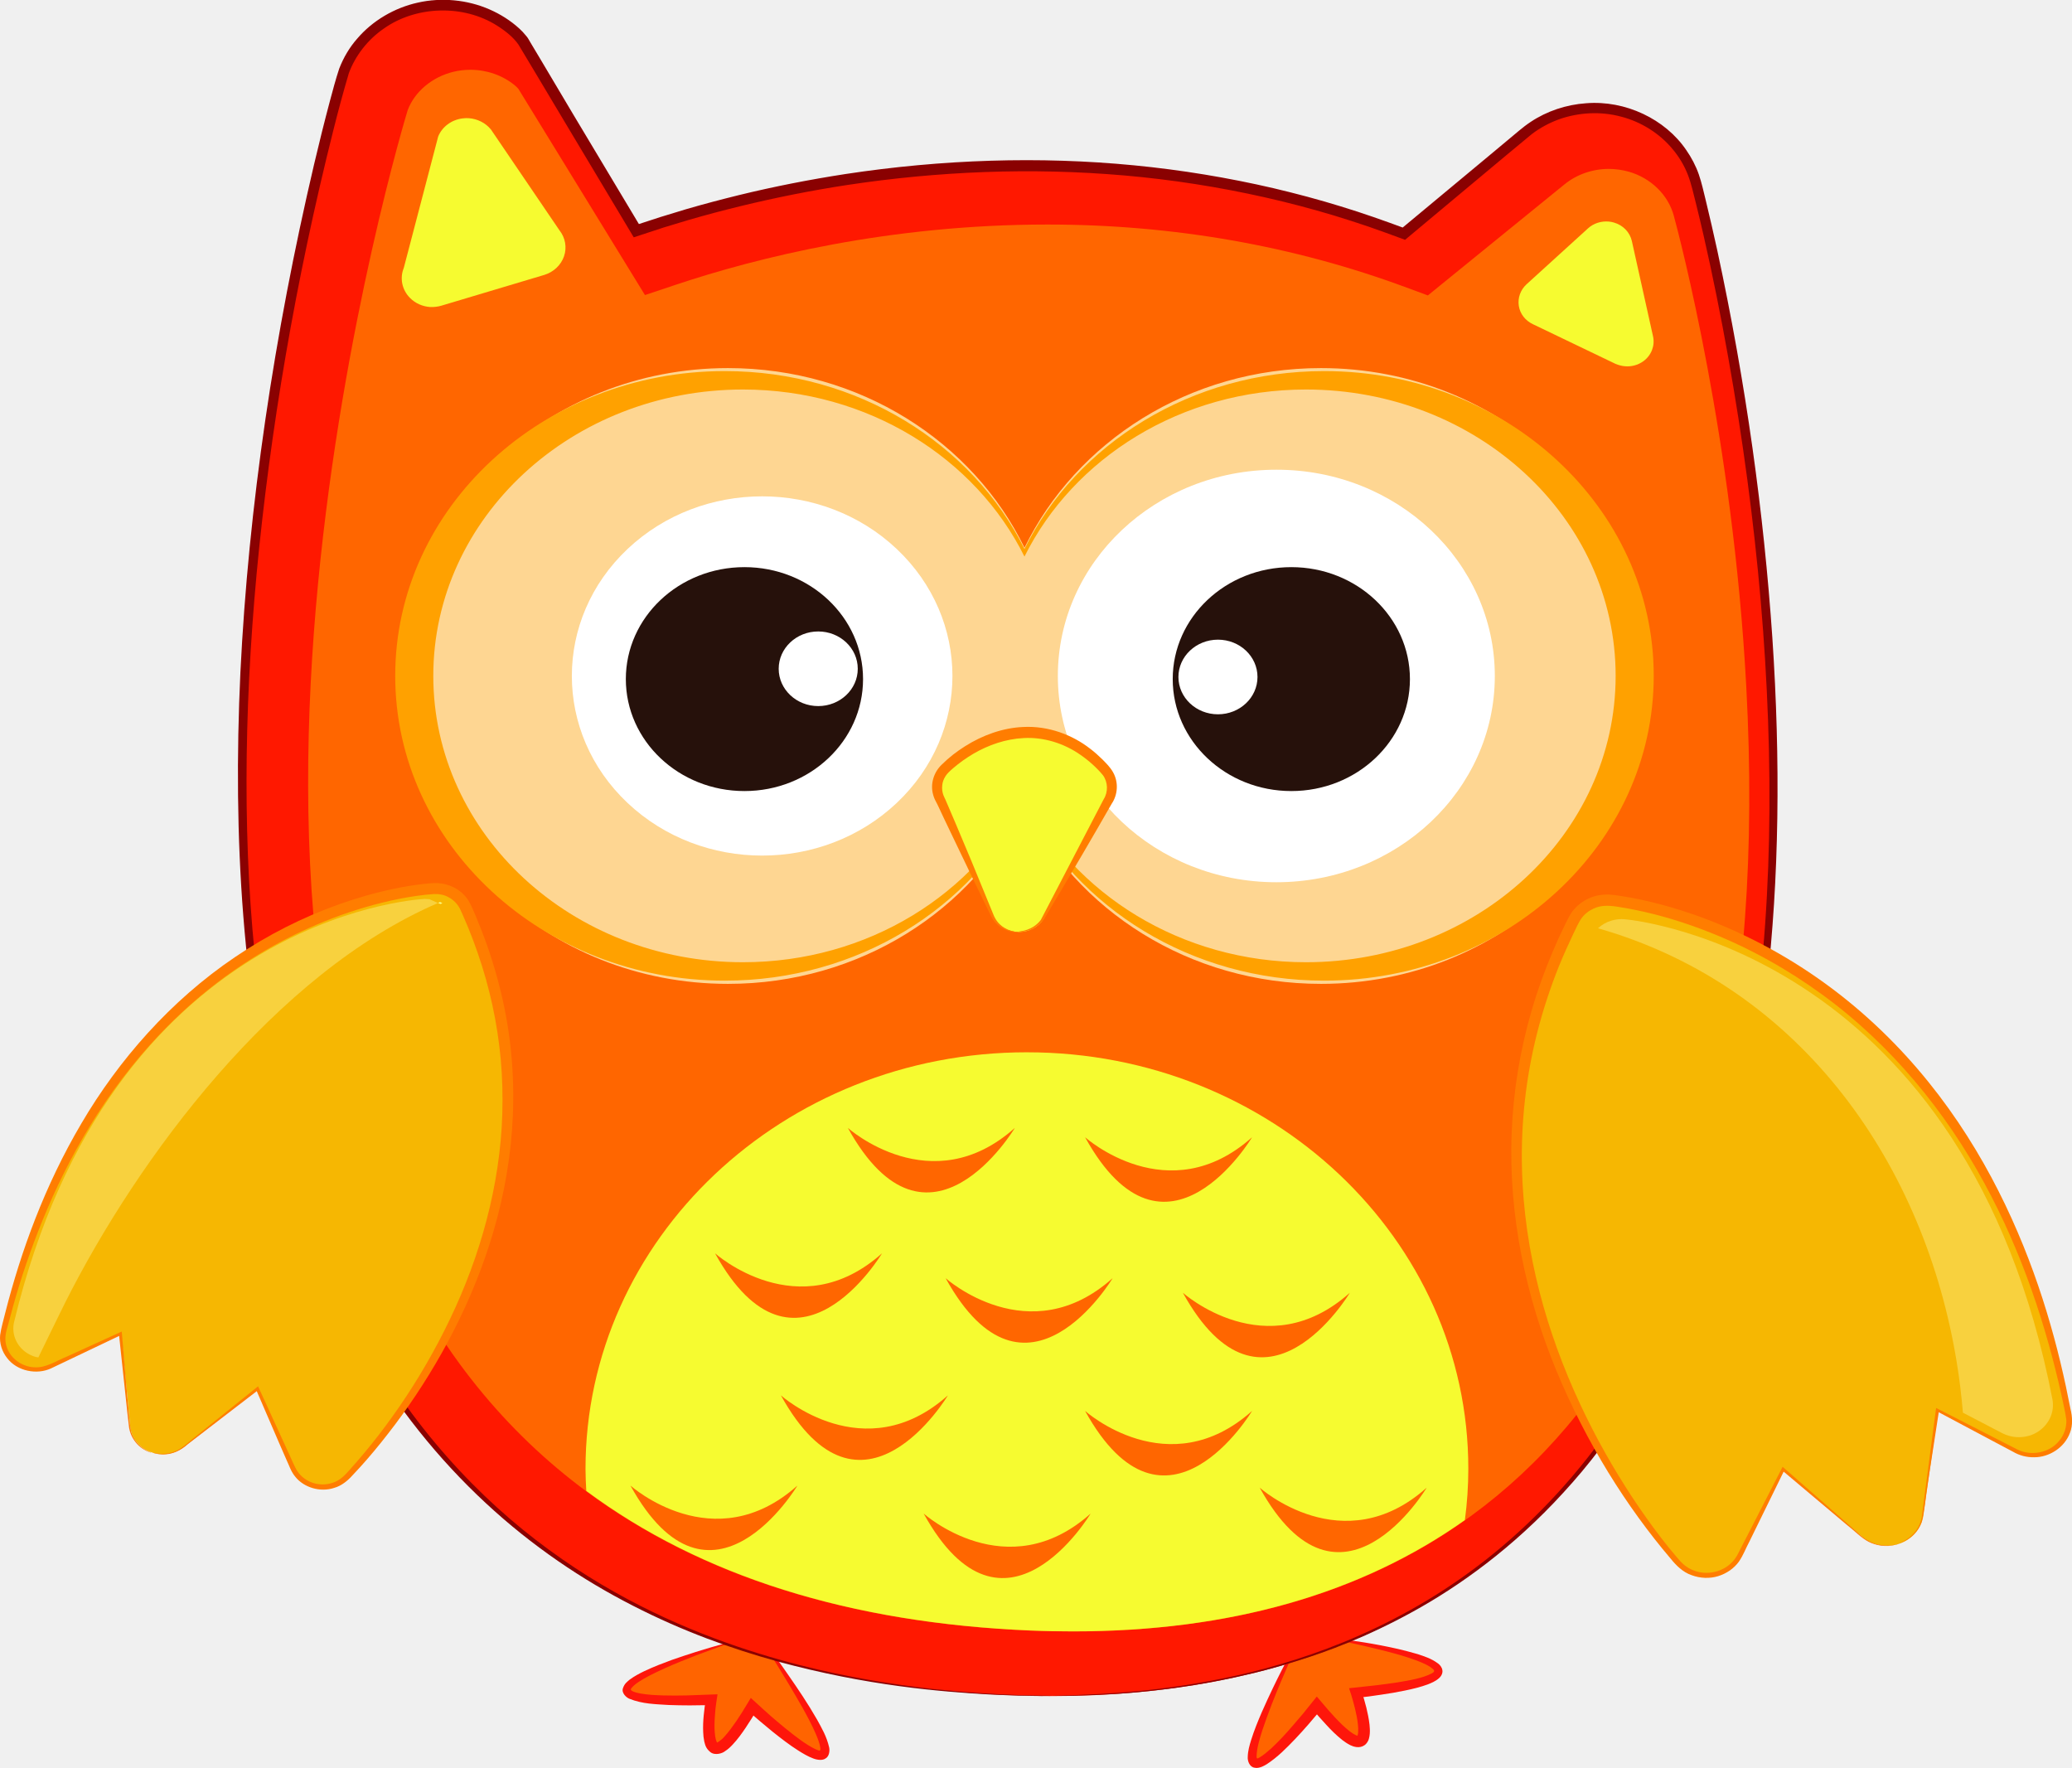
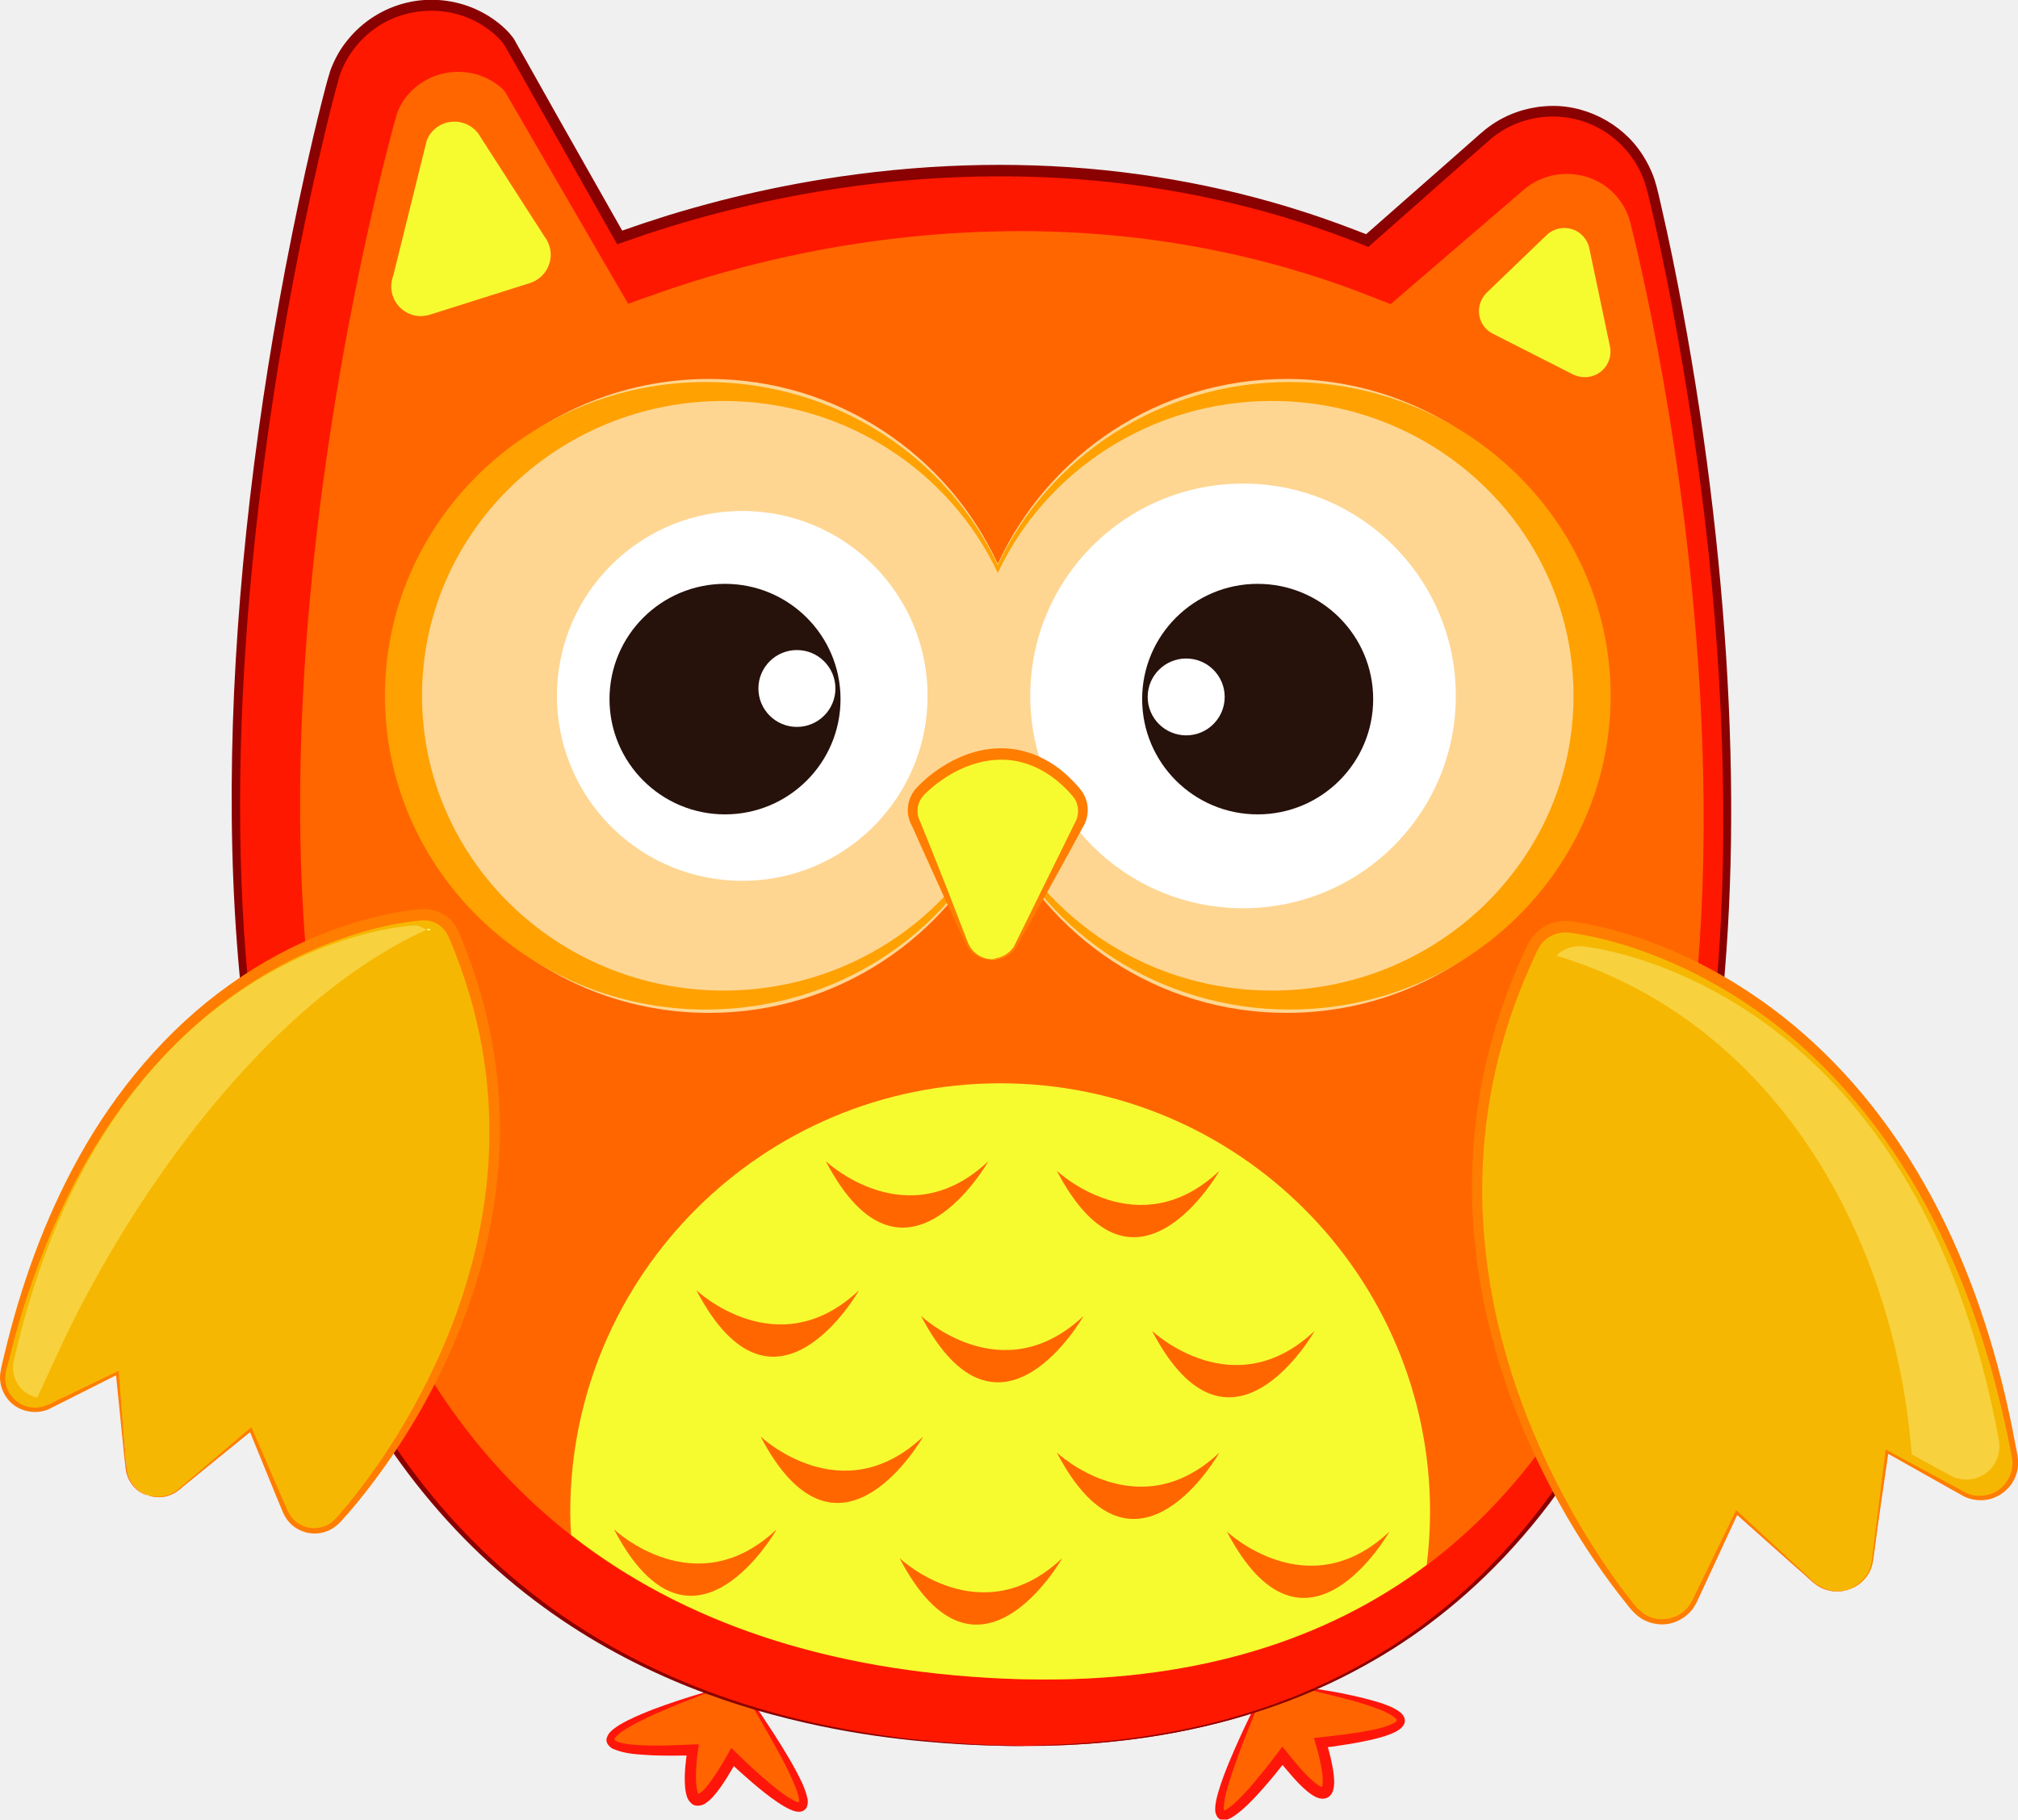
- <svg xmlns="http://www.w3.org/2000/svg" fill="none" height="116" viewBox="0 0 136 116" width="136">
+ <svg xmlns="http://www.w3.org/2000/svg" fill="none" height="101" viewBox="0 0 112 101" width="112">
  <clipPath id="a">
-     <path d="m0 0h136v116h-136z" />
+     <path d="m0 0h112v101h-112z" />
  </clipPath>
  <g clip-path="url(#a)">
-     <path d="m48.455 107.616s-15.241 4.499-1.782 3.96c0 0-1.107 6.858 2.69.449 0 0 10.207 9.397.77-4.131z" fill="#ff6400" />
-     <path d="m49.753 107.827c-1.998-.335-1.574-.31.45-.033.476.637.96 1.298 1.557 2.164.588.849 1.246 1.812 1.868 2.898.303.555.631 1.102.796 1.829.043.196.017.588-.242.727-.234.171-.657.057-.796 0-.372-.139-.675-.327-.978-.515-.605-.383-1.159-.816-1.713-1.257l-.804-.669-.398-.343c-.069-.066-.026-.025-.043-.033.104-.163-.268.449-.502.792-.259.384-.528.759-.856 1.11-.138.147-.294.302-.502.433-.147.131-.649.31-.96.065-.329-.269-.346-.506-.406-.71-.043-.204-.061-.4-.069-.596-.017-.384 0-.751.035-1.11l.06-.531c.017-.122.017-.106.017-.114l.009-.017h-.026-.009-.078-.182l-.701.009c-.467 0-.917-.009-1.367-.025-.9-.057-1.747-.065-2.595-.408-.199-.074-.536-.376-.432-.686.104-.318.277-.425.432-.563.32-.237.649-.409.969-.564.64-.302 1.246-.53 1.799-.734 2.223-.776 3.598-1.103 3.633-1.127 1.6-.474.467-.114-2.007.816-.614.237-1.315.515-2.067.849-.372.172-.761.351-1.142.556-.372.204-.787.44-1.029.718-.113.131-.069.155 0 .212.13.082.363.139.588.18.459.082.96.106 1.47.122.51.017 1.029.009 1.548 0l2.015-.073-.078.522-.052.4-.043.523c-.026.351-.035.702-.009 1.037.009.163.035.326.069.473.017.066.043.131.069.18.026.049.017.025.017.033-.104.065.268-.131.467-.376.294-.318.554-.686.804-1.045l.363-.555.58-.955.83.759.484.433c.329.285.649.555.969.816.64.514 1.289 1.029 1.938 1.347.078.033.164.074.225.09.035.008.043.016.069.008.052-.024.06-.032.052-.155-.043-.302-.173-.637-.303-.939-.268-.62-.58-1.192-.874-1.722-1.202-2.115-2.171-3.593-2.543-4.197z" fill="#fe160b" />
-     <path d="m86.612 107.436s15.795 2.212 2.413 3.649c0 0 2.223 6.613-2.586.841 0 0-8.546 10.777-1.444-3.968z" fill="#ff6400" />
-     <path d="m85.358 107.844c1.964-.637 1.436-.417-.277.204-.502 1.176-1.444 3.192-2.214 5.478-.182.572-.381 1.2-.389 1.756.009.114.009.098.043.122.052 0 .009.016.173-.073.251-.147.502-.368.752-.588.484-.449.952-.956 1.393-1.47l.666-.776.926-1.151c.727.858.865 1.021 1.202 1.38.303.327.623.637.943.89.138.106.285.204.406.261.164.066.104.033.113.041-.009.041.052-.114.052-.261.009-.155 0-.319-.017-.482-.035-.335-.104-.678-.182-1.004l-.13-.498-.113-.392-.156-.482 1.808-.196c.45-.057.9-.114 1.323-.179.839-.139 1.713-.286 2.309-.604.242-.139.173-.221-.147-.441-.285-.172-.623-.311-.934-.425-.64-.237-1.263-.408-1.825-.555-2.275-.58-3.667-.825-3.711-.841-1.661-.237-.467-.18 2.18.237.657.106 1.41.245 2.232.432.406.098.83.205 1.272.335.432.147.882.278 1.332.613.104.073.26.244.285.44.035.188-.069.392-.216.523-.242.212-.493.31-.735.408-.493.18-.995.302-1.514.408-.51.107-1.038.196-1.557.27l-.796.114-.346.041-.026.008.009.016.009.017.035.114.147.539c.086.359.164.727.208 1.11.017.196.035.384.017.604-.009.107-.026.221-.061.343-.035.123-.138.311-.285.409-.147.106-.337.147-.528.122-.182-.024-.294-.073-.398-.122-.216-.107-.372-.221-.536-.343-.398-.319-.735-.653-1.047-.996l-.467-.515-.112-.13c-.043-.049-.017-.017-.026-.033v-.008l-.009.008c-.009.008.017-.016-.026.024l-.104.123-.424.498c-.285.327-.571.645-.865.955-.588.613-1.15 1.192-1.877 1.666-.095.057-.182.106-.311.163-.147.057-.329.106-.484.065-.346-.049-.467-.465-.45-.694.009-.416.112-.759.216-1.102.208-.669.459-1.273.701-1.837.986-2.237 1.834-3.755 2.171-4.409z" fill="#fe160b" />
-     <path d="m69.069 111.313c-.969 0-1.964-.024-2.958-.065-17.853-.768-31.252-7.226-39.815-19.178-20.872-29.171-3.936-86.845-3.745-87.367.761-2.041 2.534-3.592 4.749-4.139.58-.147 1.168-.212 1.756-.212 1.669 0 3.287.572 4.541 1.608.26.22.502.457.701.727l7.465 12.459c5.397-1.853 14.566-4.27 25.612-4.27 8.667 0 16.98 1.502 24.756 4.458l7.932-6.613c1.263-1.053 2.88-1.633 4.567-1.633.692 0 1.384.098 2.05.294 2.283.669 4.065 2.449 4.645 4.637.406 1.535 3.996 15.48 4.887 32.503 1.211 23.04-2.976 40.52-12.447 51.967-8.131 9.838-19.799 14.818-34.694 14.826z" fill="#ff1800" />
-     <path d="m82.311 109.795c-3.036.743-5.571 1.069-7.56 1.257-1.99.188-3.434.212-4.368.237-1.868.008-1.695 0 .225-.041 1.903-.082 5.579-.188 10.527-1.274 4.896-1.094 11.167-3.323 16.936-8.042 2.872-2.343 5.588-5.266 7.915-8.695 2.335-3.429 4.273-7.356 5.787-11.61 3.027-8.532 4.307-18.329 4.368-28.543.052-10.23-1.047-20.917-3.071-31.621-.51-2.678-1.072-5.356-1.73-8.018-.173-.661-.311-1.347-.545-1.951-.233-.612-.579-1.192-1.003-1.698-.848-1.029-2.059-1.796-3.382-2.139-1.332-.359-2.777-.286-4.074.171-.649.237-1.254.563-1.791.972l-1.626 1.347-6.695 5.593-1.315-.482-1.107-.392c-.744-.253-1.488-.49-2.232-.719-1.496-.449-3.01-.849-4.532-1.192-3.045-.686-6.124-1.167-9.212-1.437-6.167-.539-12.309-.269-18.199.621-2.361.359-4.688.825-6.98 1.38-1.142.278-2.284.58-3.408.906l-1.678.506-1.964.645-4.411-7.372-2.102-3.519-1.047-1.747c-.311-.465-.856-.906-1.401-1.249-2.232-1.421-5.354-1.306-7.456.196-1.055.727-1.868 1.788-2.284 2.923-.363 1.225-.701 2.482-1.012 3.723-2.508 9.969-4.152 19.733-5.034 29.057-.865 9.324-.926 18.239.026 26.477.943 8.23 2.941 15.798 6.133 22.15 3.174 6.36 7.595 11.34 12.162 14.851 4.584 3.535 9.255 5.641 13.174 6.98 3.936 1.339 7.153 1.952 9.368 2.319 2.214.359 3.451.474 3.564.49 4.731.482 7.214.408 7.715.441.502 0-.969.065-4.1-.09-3.123-.18-7.949-.555-13.883-2.172-2.958-.816-6.185-1.967-9.463-3.649-3.278-1.674-6.608-3.895-9.67-6.744-3.062-2.841-5.873-6.303-8.148-10.279-2.275-3.984-4.022-8.458-5.285-13.21-2.526-9.536-3.174-20.134-2.664-31.025.536-10.908 2.214-22.158 4.835-33.335.329-1.396.675-2.792 1.047-4.188.19-.702.363-1.372.606-2.106.277-.71.666-1.38 1.176-1.959 1.003-1.176 2.43-2.025 3.987-2.368 1.557-.351 3.244-.188 4.688.441.727.318 1.393.735 1.981 1.274.147.139.285.278.406.433l.095.114c.052.065.078.122.095.147l.138.237.562.939 2.232 3.756 4.308 7.193 1.401-.457 1.713-.522c1.151-.335 2.301-.637 3.46-.923 2.309-.563 4.645-1.02 6.98-1.38 6.34-.963 12.732-1.176 18.952-.572 3.105.302 6.167.808 9.151 1.502 1.488.351 2.958.743 4.411 1.192.727.22 1.444.457 2.154.702l1.064.376.848.31 5.527-4.596 1.41-1.176c.476-.384.917-.8 1.461-1.159 1.064-.71 2.336-1.135 3.633-1.225 2.595-.212 5.199 1.045 6.574 3.062.346.498.632 1.037.831 1.608.198.58.311 1.119.449 1.674.268 1.102.519 2.204.762 3.307 1.894 8.785 3.062 17.309 3.615 25.416.545 8.107.45 15.815-.372 22.926s-2.396 13.626-4.705 19.26c-2.292 5.633-5.337 10.352-8.65 13.945-3.304 3.616-6.816 6.123-9.878 7.806-3.071 1.69-5.674 2.629-7.482 3.192-1.808.571-2.829.792-2.932.825z" fill="#8a0101" />
-     <path d="m70.445 107.076c-.917 0-1.868-.024-2.811-.057-16.841-.71-29.452-6.597-37.462-17.505-20.076-27.343-3.581-81.758-3.408-82.297.458-1.2 1.591-2.164 3.001-2.506.363-.09.744-.131 1.116-.131 1.064 0 2.093.359 2.889 1.004.095.073.182.163.259.253l8.304 13.528 1.929-.645c5.432-1.821 14.09-3.984 24.496-3.984 8.243 0 16.184 1.396 23.57 4.139l1.393.514 8.97-7.291c.804-.653 1.842-1.012 2.906-1.012.441 0 .882.065 1.306.18 1.453.416 2.587 1.519 2.958 2.882.398 1.461 3.893 14.729 4.758 30.894 1.168 21.652-2.803 38.005-11.79 48.603-7.551 8.907-18.45 13.43-32.384 13.43z" fill="#f60" />
-     <path d="m124.591 101.338c-.821.253-1.721.065-2.361-.482l-5.198-4.458-2.846 5.691c-.286.571-.813.996-1.436 1.192-.138.041-.277.073-.415.09-.805.106-1.618-.18-2.145-.768-.744-.816-18.078-20.15-6.877-42.218.294-.572.813-.988 1.427-1.184.312-.098.64-.131.978-.098.977.09 24.029 2.588 30.092 33.768.165.865-.207 1.739-.96 2.253-.208.139-.432.245-.666.318-.623.188-1.315.139-1.903-.172l-5.077-2.637-.96 6.842c-.122.841-.718 1.543-1.566 1.837-.035.008-.061.016-.087.025z" fill="#f6b702" />
-     <path d="m126.537 97.328c-.165 1.037-.225 1.902-.407 2.564-.242.653-.692 1.004-.995 1.184-.32.179-.51.22-.545.228-.034 0 .087-.024.329-.147.234-.122.597-.343.891-.775.147-.213.268-.482.329-.8l.138-1.061.804-6.115 5.337 2.727c.865.441 2.094.237 2.734-.563.328-.384.501-.89.475-1.388-.06-.498-.207-1.078-.32-1.625-.986-4.433-2.534-9.275-5.068-13.92-2.517-4.637-6.09-9.054-10.622-12.353-2.258-1.649-4.723-3.029-7.309-4.058-1.289-.514-2.604-.947-3.936-1.274-.666-.163-1.332-.302-1.998-.408-.692-.122-1.254-.163-1.782.09-.32.147-.597.367-.796.645-.181.253-.354.661-.527 1.004-.338.71-.658 1.429-.952 2.147-.579 1.445-1.055 2.907-1.427 4.376-.744 2.939-1.055 5.895-.995 8.752.121 5.74 1.696 11.03 3.789 15.529 1.047 2.253 2.232 4.327 3.468 6.205.623.939 1.255 1.829 1.903 2.669.32.417.649.825.986 1.217.329.408.658.718 1.125.89.891.359 1.946.082 2.534-.555.303-.302.459-.719.666-1.103l.58-1.126 2.059-4.017 4.93 4.319c.519.514 1.09.759 1.54.816.449.066.769.008.942-.032.346-.106.191.016-.458.089-.32.017-.787-.016-1.289-.261-.502-.253-.934-.726-1.514-1.175l-4.082-3.438-2.249 4.589c-.234.432-.381.865-.692 1.322-.32.441-.805.776-1.358.947-.554.172-1.185.147-1.747-.065-.58-.196-1.03-.661-1.367-1.078-2.889-3.396-5.536-7.593-7.508-12.352-1.964-4.752-3.149-10.132-2.932-15.578.104-2.719.545-5.438 1.314-8.058.381-1.315.848-2.596 1.376-3.845.268-.629.545-1.241.847-1.853l.234-.457c.095-.172.199-.335.329-.482.259-.294.579-.539.942-.702.459-.221.987-.294 1.497-.253.458.049.899.122 1.341.204.873.163 1.73.376 2.577.621 1.678.49 3.296 1.119 4.827 1.853 3.062 1.461 5.795 3.339 8.131 5.446 4.696 4.229 7.767 9.275 9.791 14.01 1.021 2.376 1.791 4.703 2.387 6.899.303 1.102.554 2.172.779 3.209l.311 1.527c.121.482.156 1.061-.034 1.535-.355.988-1.376 1.625-2.362 1.617-.493.008-.969-.122-1.358-.351l-1.124-.596-3.772-2.009z" fill="#ff7d00" />
-     <path d="m9.938 95.311c.727.253 1.54.122 2.128-.343l4.818-3.796 2.309 5.176c.234.523.683.923 1.228 1.11.121.041.242.073.372.098.718.122 1.453-.106 1.946-.604.692-.702 16.945-17.341 7.819-37.426-.234-.522-.683-.914-1.228-1.102-.277-.098-.571-.139-.865-.122-.874.049-21.547 1.453-28.198 29.057-.182.767.112 1.559.77 2.049.182.131.372.237.58.31.545.196 1.168.172 1.704-.082l4.636-2.172.588 6.14c.069.751.58 1.404 1.323 1.69.017 0 .043.008.069.016z" fill="#f6b702" />
-     <path d="m8.356 91.67c.104.931.121 1.706.259 2.311.19.596.571.931.839 1.11.277.18.45.229.467.245.026.016-.086-.008-.311-.114-.216-.106-.562-.318-.83-.735-.138-.204-.251-.465-.303-.759l-.112-.955-.545-5.095-4.472 2.131c-.926.433-2.223.188-2.88-.678-.337-.424-.51-.963-.458-1.51.078-.547.225-.988.346-1.502 1.012-3.96 2.56-8.279 5-12.41 2.422-4.123 5.83-8.034 10.077-10.899 2.119-1.437 4.429-2.613 6.825-3.462 1.202-.425 2.422-.776 3.659-1.029.614-.131 1.237-.229 1.86-.302.32-.033.606-.073.986-.057.363.025.709.122 1.021.278.389.196.727.49.952.849.234.384.329.678.484 1.02.277.661.536 1.323.77 1.992.467 1.339.839 2.686 1.116 4.041.554 2.703.692 5.413.502 8.018-.381 5.217-2.085 9.936-4.204 13.896-1.064 1.984-2.24 3.796-3.46 5.421-.614.816-1.228 1.584-1.86 2.311-.311.359-.631.71-.951 1.045-.294.335-.718.686-1.185.816-.943.318-2.007-.033-2.552-.71-.294-.343-.407-.735-.571-1.078l-.45-1.029-1.522-3.527-4.515 3.47c-.484.441-1.003.637-1.41.669-.407.041-.683-.033-.83-.073-.294-.114-.156-.016.406.041.277.016.675-.008 1.107-.212.424-.204.83-.621 1.349-1.012l3.979-3.2 2.033 4.441c.182.376.346.825.562 1.151.234.343.588.604 1.003.743.415.139.882.139 1.306-.008.441-.139.753-.441 1.081-.817 2.638-2.923 5.103-6.572 6.98-10.712 1.868-4.131 3.088-8.818 3.079-13.586.009-2.384-.285-4.768-.865-7.087-.285-1.159-.649-2.294-1.064-3.405-.208-.555-.432-1.102-.675-1.649l-.182-.4c-.052-.106-.121-.212-.199-.31-.156-.196-.355-.359-.58-.474-.285-.155-.614-.212-.943-.196-.372.025-.761.065-1.133.122-.761.106-1.514.261-2.249.441-1.479.367-2.906.849-4.273 1.429-2.733 1.159-5.19 2.686-7.335 4.433-4.299 3.502-7.248 7.797-9.29 11.887-1.021 2.049-1.825 4.066-2.482 5.984-.329.963-.614 1.894-.865 2.8l-.363 1.339c-.138.441-.182.833-.061 1.233.225.792 1.003 1.347 1.79 1.388.796.073 1.47-.424 2.162-.694l3.616-1.649z" fill="#ff7d00" />
-     <path d="m86.707 24.158c-8.641 0-16.08 4.833-19.462 11.789-3.382-6.956-10.821-11.789-19.462-11.789-11.824 0-21.408 9.046-21.408 20.207 0 11.161 9.584 20.207 21.408 20.207 8.641 0 16.08-4.833 19.462-11.79 3.382 6.956 10.821 11.79 19.462 11.79 11.824 0 21.408-9.046 21.408-20.207 0-11.161-9.584-20.207-21.408-20.207z" fill="#fed692" />
-     <path d="m86.913 24.355c-8.728 0-16.253 4.784-19.669 11.675-3.417-6.883-10.933-11.675-19.67-11.675-11.945 0-21.633 8.956-21.633 20.003 0 11.046 9.688 20.003 21.633 20.003 8.736 0 16.253-4.784 19.67-11.675 3.417 6.883 10.933 11.675 19.669 11.675 11.945 0 21.633-8.956 21.633-20.003 0-11.038-9.687-20.003-21.633-20.003zm-1.194 38.797c-8.2 0-15.267-4.499-18.476-10.965-3.209 6.466-10.276 10.965-18.476 10.965-11.227 0-20.327-8.409-20.327-18.794 0-10.377 9.1-18.794 20.327-18.794 8.2 0 15.267 4.499 18.476 10.965 3.209-6.466 10.276-10.965 18.476-10.965 11.227 0 20.327 8.409 20.327 18.794s-9.1 18.794-20.327 18.794z" fill="#ffa100" />
-     <path d="m58.857 52.7c4.878-4.604 4.878-12.069 0-16.672s-12.786-4.604-17.664 0-4.878 12.069 0 16.672c4.878 4.604 12.786 4.604 17.664 0z" fill="#fff" />
-     <path d="m98.116 44.365c0 7.479-6.418 13.537-14.341 13.537-7.923 0-14.341-6.058-14.341-13.537s6.418-13.537 14.341-13.537c7.923-.008 14.341 6.058 14.341 13.537z" fill="#fff" />
-     <path d="m48.863 51.918c4.299 0 7.785-3.29 7.785-7.348 0-4.058-3.485-7.348-7.785-7.348s-7.785 3.29-7.785 7.348c0 4.058 3.485 7.348 7.785 7.348z" fill="#26110b" />
-     <path d="m53.706 46.341c1.433 0 2.595-1.097 2.595-2.449s-1.162-2.449-2.595-2.449c-1.433 0-2.595 1.097-2.595 2.449s1.162 2.449 2.595 2.449z" fill="#fff" />
-     <path d="m84.759 51.918c4.299 0 7.785-3.29 7.785-7.348 0-4.058-3.485-7.348-7.785-7.348s-7.785 3.29-7.785 7.348c0 4.058 3.485 7.348 7.785 7.348z" fill="#26110b" />
-     <path d="m79.943 46.88c1.433 0 2.595-1.097 2.595-2.449 0-1.353-1.162-2.449-2.595-2.449-1.433 0-2.595 1.097-2.595 2.449 0 1.353 1.162 2.449 2.595 2.449z" fill="#fff" />
-     <path d="m66.853 61.168c-.675-.016-1.289-.359-1.617-.914l-3.486-7.699c-.398-.678-.294-1.519.26-2.09.242-.245 2.43-2.4 5.449-2.4 1.315 0 3.252.424 5.077 2.457.528.588.597 1.429.173 2.09l-4.204 7.699c-.346.531-.96.857-1.617.857-.017 0-.026 0-.035 0z" fill="#f6fb30" />
-     <path d="m68.117 60.735c-.407.327-.796.384-1.003.408-.216.008-.285.008-.225-.008.061-.016.242-.025.519-.114.268-.09.631-.278.908-.645l4.117-7.903.009-.008v-.008c.303-.482.285-1.127-.052-1.584-.389-.474-.934-.963-1.47-1.331-1.107-.776-2.448-1.176-3.728-1.102-1.185.057-2.318.457-3.287 1.02-.484.286-.934.604-1.341.955-.208.18-.389.343-.502.522-.121.188-.199.392-.216.604-.026.212 0 .425.069.629.043.114.069.155.147.327l.147.343.562 1.315.995 2.368 1.419 3.454c.311.833.943.996.925 1.02.467.196.735.163.761.188.035 0-.156.041-.528-.041-.355-.09-.943-.327-1.272-.98l-1.047-2.147-1.306-2.719-.727-1.519-.372-.792c-.06-.122-.13-.286-.19-.384-.086-.155-.147-.31-.19-.482-.182-.678.052-1.445.58-1.943.467-.465.986-.865 1.548-1.216 1.116-.702 2.439-1.192 3.788-1.249 1.661-.09 3.244.523 4.394 1.421.294.221.562.465.813.71.242.253.493.482.692.833.381.669.311 1.486-.086 2.074l.009-.016c-1.375 2.4-2.552 4.401-3.391 5.813l-.986 1.649c-.242.392-.476.522-.484.539z" fill="#ff7d00" />
+     <path d="m39.905 93.7s-12.551 3.917-1.467 3.448c0 0-.912 5.971 2.215.391 0 0 8.405 8.182.634-3.597z" fill="#ff6400" />
+     <path d="m40.973 93.884c-1.645-.291-1.296-.27.37-.028.392.554.791 1.13 1.282 1.884.484.739 1.026 1.578 1.539 2.524.249.483.52.96.655 1.592.036.17.014.511-.199.632-.192.15-.541.05-.655 0-.306-.121-.556-.284-.805-.448-.499-.334-.955-.71-1.41-1.094l-.662-.583-.328-.299c-.057-.057-.021-.021-.036-.028.086-.142-.221.391-.413.69-.214.334-.434.661-.705.967-.114.128-.242.263-.413.377-.121.114-.534.27-.791.057-.271-.235-.285-.441-.335-.619-.036-.178-.05-.348-.057-.519-.014-.334 0-.654.029-.967l.05-.462c.014-.107.014-.092.014-.1l.007-.014h-.021-.007-.064-.15l-.577.007c-.385 0-.755-.007-1.125-.021-.741-.05-1.439-.057-2.137-.355-.164-.064-.442-.327-.356-.597.086-.277.228-.37.356-.49.264-.206.534-.355.798-.49.527-.263 1.026-.462 1.482-.64 1.831-.675 2.963-.96 2.992-.981 1.318-.412.385-.1-1.653.711-.506.206-1.083.448-1.702.739-.306.149-.627.306-.94.483-.306.178-.648.384-.848.625-.093.114-.057.135 0 .185.107.071.299.121.484.156.378.071.791.092 1.211.107.42.014.848.007 1.275 0l1.66-.064-.064.455-.043.348-.036.455c-.021.306-.029.611-.007.903.007.142.029.284.057.412.014.057.036.114.057.156.021.043.014.021.014.029-.086.057.221-.114.385-.327.242-.277.456-.597.662-.91l.299-.483.477-.832.684.661.399.377c.271.249.534.483.798.711.527.448 1.061.896 1.596 1.173.064.028.135.064.185.078.029.007.036.014.057.007.043-.021.05-.028.043-.135-.036-.263-.142-.554-.249-.817-.221-.54-.477-1.038-.72-1.5-.99-1.841-1.788-3.128-2.094-3.654z" fill="#fe160b" />
+     <path d="m71.326 93.543s13.007 1.926 1.987 3.178c0 0 1.831 5.758-2.13.732 0 0-7.038 9.384-1.19-3.455z" fill="#ff6400" />
+     <path d="m70.293 93.899c1.617-.554 1.183-.363-.228.178-.413 1.024-1.19 2.78-1.824 4.77-.15.498-.313 1.045-.321 1.529.007.099.007.085.036.106.043 0 .007.015.142-.064.207-.128.413-.32.62-.511.399-.391.783-.832 1.147-1.28l.548-.675.762-1.002c.598.746.712.889.99 1.201.249.284.513.554.776.775.114.092.235.178.335.228.135.057.086.028.093.035-.007.036.043-.1.043-.227.007-.135 0-.277-.014-.419-.029-.291-.086-.59-.15-.874l-.107-.434-.093-.341-.128-.419 1.489-.171c.37-.05.741-.1 1.09-.156.691-.121 1.41-.249 1.902-.526.199-.121.142-.192-.121-.384-.235-.149-.513-.27-.769-.37-.527-.206-1.04-.355-1.503-.483-1.873-.505-3.02-.718-3.056-.732-1.368-.206-.385-.156 1.795.206.541.092 1.161.213 1.838.377.335.085.684.178 1.047.291.356.128.727.242 1.097.533.085.064.214.213.235.384.029.164-.057.341-.178.455-.199.185-.406.27-.605.355-.406.156-.819.263-1.247.355-.42.092-.855.171-1.282.235l-.655.1-.285.035-.021.007.007.014.007.014.029.1.121.469c.071.313.135.633.171.967.014.171.029.334.014.526-.007.092-.021.192-.05.299-.029.107-.114.27-.235.355-.121.092-.278.128-.434.107-.15-.021-.242-.064-.328-.107-.178-.092-.306-.192-.442-.299-.328-.277-.606-.569-.862-.867l-.385-.448-.093-.114c-.036-.043-.014-.014-.021-.028v-.007l-.007.007c-.007.007.014-.014-.021.021l-.086.107-.349.434c-.235.284-.47.562-.712.832-.484.533-.947 1.038-1.546 1.45-.078.05-.149.093-.256.143-.121.049-.271.092-.399.056-.285-.042-.385-.405-.37-.604.007-.362.093-.661.178-.959.171-.583.378-1.109.577-1.599.812-1.948 1.51-3.27 1.788-3.839z" fill="#fe160b" />
+     <path d="m56.879 96.92c-.798 0-1.617-.021-2.436-.057-14.703-.668-25.736-6.291-32.789-16.698-17.189-25.399-3.241-75.615-3.084-76.07.627-1.777 2.087-3.128 3.911-3.604.477-.128.962-.185 1.446-.185 1.375 0 2.707.498 3.74 1.4.214.192.413.398.577.633l6.147 10.848c4.445-1.614 11.996-3.718 21.092-3.718 7.138 0 13.983 1.308 20.387 3.881l6.532-5.758c1.04-.917 2.372-1.422 3.761-1.422.57 0 1.14.085 1.688.256 1.881.583 3.348 2.133 3.825 4.038.335 1.336 3.291 13.478 4.025 28.3.997 20.061-2.45 35.28-10.25 45.247-6.696 8.566-16.305 12.902-28.572 12.909z" fill="#ff1800" />
+     <path d="m67.784 95.597c-2.5.647-4.587.931-6.226 1.095-1.638.164-2.828.185-3.597.206-1.539.007-1.396 0 .185-.036 1.567-.071 4.595-.164 8.669-1.109 4.032-.953 9.196-2.893 13.947-7.002 2.365-2.04 4.602-4.585 6.518-7.571 1.923-2.986 3.519-6.405 4.766-10.108 2.493-7.429 3.547-15.959 3.597-24.852.043-8.907-.862-18.212-2.529-27.532-.42-2.332-.883-4.663-1.425-6.981-.142-.576-.257-1.173-.449-1.699-.192-.533-.477-1.038-.826-1.479-.698-.896-1.695-1.564-2.785-1.862-1.097-.313-2.287-.249-3.355.149-.534.206-1.033.49-1.474.846l-1.339 1.173-5.513 4.869-1.083-.419-.912-.341c-.613-.22-1.225-.426-1.838-.626-1.232-.391-2.479-.739-3.733-1.038-2.507-.597-5.043-1.017-7.586-1.251-5.079-.469-10.136-.235-14.987.54-1.945.313-3.861.718-5.748 1.201-.94.242-1.881.505-2.807.789l-1.382.441-1.617.561-3.633-6.419-1.731-3.064-.862-1.521c-.257-.405-.705-.789-1.154-1.088-1.838-1.237-4.409-1.137-6.14.171-.869.633-1.539 1.557-1.881 2.545-.299 1.066-.577 2.161-.833 3.242-2.066 8.68-3.419 17.182-4.146 25.3-.712 8.118-.762 15.881.021 23.053.776 7.166 2.422 13.755 5.05 19.286 2.614 5.538 6.254 9.874 10.015 12.931 3.775 3.078 7.622 4.912 10.849 6.078 3.241 1.166 5.891 1.699 7.715 2.019 1.824.313 2.842.412 2.935.426 3.897.419 5.941.355 6.354.384.413 0-.798.057-3.377-.078-2.571-.156-6.546-.483-11.433-1.891-2.436-.711-5.093-1.713-7.793-3.178-2.7-1.457-5.442-3.391-7.964-5.872-2.522-2.474-4.837-5.488-6.71-8.95-1.873-3.469-3.312-7.364-4.352-11.502-2.08-8.303-2.614-17.53-2.194-27.013.442-9.497 1.824-19.293 3.982-29.025.271-1.216.556-2.431.862-3.647.157-.611.299-1.194.499-1.834.228-.618.548-1.201.969-1.706.826-1.024 2.002-1.763 3.284-2.062 1.282-.306 2.671-.163 3.861.384.598.277 1.147.64 1.631 1.109.121.121.235.242.335.377l.078.1c.043.057.064.107.078.128l.114.206.463.818 1.838 3.27 3.547 6.263 1.154-.398 1.411-.455c.947-.291 1.895-.554 2.849-.803 1.902-.49 3.825-.889 5.748-1.201 5.221-.839 10.486-1.024 15.607-.498 2.557.263 5.079.704 7.537 1.308 1.225.306 2.436.647 3.633 1.038.598.192 1.19.398 1.774.611l.876.327.698.27 4.552-4.002 1.161-1.024c.392-.334.755-.697 1.204-1.009.876-.618 1.923-.988 2.992-1.066 2.137-.185 4.281.91 5.414 2.666.285.434.52.903.684 1.4.164.505.257.974.37 1.457.221.96.427 1.919.627 2.879 1.56 7.649 2.522 15.07 2.978 22.129.449 7.059.37 13.77-.306 19.961-.677 6.192-1.973 11.864-3.875 16.769-1.888 4.905-4.395 9.014-7.123 12.142-2.721 3.149-5.613 5.332-8.135 6.796-2.529 1.472-4.673 2.289-6.162 2.78-1.489.498-2.329.69-2.415.718z" fill="#8a0101" />
+     <path d="m58.012 93.23c-.755 0-1.539-.021-2.315-.05-13.869-.619-24.255-5.744-30.851-15.241-16.533-23.807-2.949-71.186-2.807-71.655.378-1.045 1.311-1.884 2.472-2.182.299-.078.613-.114.919-.114.876 0 1.724.313 2.379.874.078.064.15.142.214.22l6.838 11.779 1.589-.562c4.473-1.585 11.604-3.469 20.173-3.469 6.788 0 13.328 1.216 19.411 3.604l1.147.448 7.387-6.348c.662-.569 1.517-.881 2.393-.881.363 0 .727.057 1.076.156 1.197.362 2.13 1.322 2.436 2.509.328 1.272 3.205 12.824 3.918 26.899.962 18.852-2.308 33.091-9.709 42.318-6.219 7.756-15.194 11.694-26.67 11.694z" fill="#f60" />
+     <path d="m102.604 88.233c-.677.22-1.418.057-1.945-.419l-4.281-3.881-2.344 4.955c-.235.498-.67.867-1.183 1.038-.114.035-.228.064-.342.078-.662.092-1.332-.156-1.767-.668-.613-.711-14.888-17.544-5.663-36.759.242-.498.67-.86 1.175-1.031.257-.085.527-.114.805-.085.805.078 19.788 2.253 24.782 29.401.135.753-.171 1.514-.791 1.962-.171.121-.356.213-.548.277-.513.164-1.083.121-1.568-.149l-4.181-2.296-.791 5.957c-.099.732-.591 1.344-1.289 1.599-.028.007-.05.014-.071.021z" fill="#f6b702" />
+     <path d="m104.206 84.743c-.135.903-.185 1.656-.334 2.232-.2.569-.57.874-.819 1.031-.264.156-.421.192-.449.199-.029 0 .071-.021.27-.128.193-.107.492-.299.734-.675.121-.185.221-.419.271-.697l.114-.924.662-5.324 4.395 2.374c.713.384 1.724.206 2.251-.49.271-.334.413-.775.392-1.208-.05-.434-.171-.938-.263-1.415-.813-3.86-2.088-8.075-4.175-12.12-2.073-4.038-5.015-7.883-8.747-10.755-1.859-1.436-3.889-2.637-6.019-3.533-1.061-.448-2.144-.825-3.241-1.109-.548-.142-1.097-.263-1.645-.355-.57-.107-1.033-.142-1.467.078-.264.128-.491.32-.655.562-.15.22-.292.576-.434.874-.278.618-.541 1.244-.784 1.869-.477 1.258-.869 2.531-1.175 3.81-.613 2.559-.869 5.132-.819 7.62.1 4.997 1.396 9.604 3.12 13.521.862 1.962 1.838 3.768 2.856 5.403.513.818 1.033 1.592 1.567 2.325.264.362.534.718.812 1.059.271.355.541.626.926.775.734.313 1.603.071 2.087-.483.249-.263.378-.625.548-.96l.477-.981 1.695-3.498 4.06 3.76c.427.448.897.661 1.268.711.37.057.634.007.776-.029.285-.092.157.014-.377.078-.264.014-.648-.014-1.062-.228-.413-.22-.769-.633-1.246-1.024l-3.362-2.993-1.852 3.995c-.192.377-.313.753-.57 1.152-.264.384-.662.675-1.118.825-.456.149-.976.128-1.439-.057-.477-.171-.848-.576-1.125-.938-2.379-2.957-4.559-6.611-6.183-10.755-1.617-4.137-2.593-8.822-2.415-13.563.086-2.367.449-4.734 1.083-7.016.313-1.145.698-2.26 1.133-3.348.221-.547.449-1.081.698-1.614l.192-.398c.078-.149.164-.291.271-.419.214-.256.477-.469.776-.611.378-.192.812-.256 1.232-.22.378.043.741.107 1.104.178.719.142 1.425.327 2.123.54 1.382.426 2.714.974 3.975 1.614 2.522 1.272 4.773 2.907 6.696 4.742 3.868 3.682 6.397 8.075 8.063 12.198.841 2.069 1.475 4.095 1.967 6.007.249.96.455 1.891.641 2.794l.256 1.329c.1.419.128.924-.028 1.336-.292.86-1.133 1.415-1.945 1.407-.406.007-.798-.107-1.118-.306l-.927-.519-3.105-1.749z" fill="#ff7d00" />
+     <path d="m8.184 82.987c.598.22 1.268.107 1.752-.299l3.968-3.305 1.902 4.507c.192.455.563.803 1.012.967.1.035.2.064.306.085.591.107 1.197-.092 1.603-.526.57-.611 13.955-15.099 6.439-32.586-.192-.455-.563-.796-1.012-.96-.228-.085-.47-.121-.712-.107-.719.043-17.744 1.265-23.222 25.3-.15.668.093 1.358.634 1.784.15.114.306.206.477.27.449.171.962.149 1.403-.071l3.818-1.891.484 5.346c.057.654.477 1.223 1.09 1.472.014 0 .036.007.057.014z" fill="#f6b702" />
+     <path d="m6.881 79.816c.085.81.1 1.486.214 2.012.157.519.47.81.691.967.228.156.37.199.385.213.021.014-.071-.007-.256-.1-.178-.092-.463-.277-.684-.64-.114-.178-.207-.405-.249-.661l-.093-.832-.449-4.436-3.683 1.855c-.762.377-1.831.164-2.372-.59-.278-.37-.42-.839-.378-1.315.064-.476.185-.86.285-1.308.833-3.448 2.109-7.208 4.117-10.805 1.995-3.59 4.801-6.995 8.299-9.49 1.745-1.251 3.647-2.275 5.62-3.014.99-.37 1.995-.675 3.013-.896.506-.114 1.019-.199 1.532-.263.264-.028.499-.064.812-.05.299.021.584.107.841.242.321.171.598.427.784.739.192.334.271.59.399.889.228.576.442 1.152.634 1.734.385 1.166.691 2.339.919 3.519.456 2.353.57 4.713.413 6.981-.313 4.543-1.717 8.651-3.462 12.099-.876 1.727-1.845 3.305-2.849 4.72-.506.711-1.012 1.379-1.532 2.012-.256.313-.52.619-.783.91-.242.291-.591.597-.976.711-.776.277-1.653-.028-2.101-.619-.242-.298-.335-.64-.47-.938l-.37-.896-1.254-3.071-3.718 3.021c-.399.384-.826.554-1.161.583-.335.035-.563-.029-.684-.064-.242-.1-.128-.014.335.035.228.014.556-.007.912-.185.349-.178.684-.54 1.111-.881l3.277-2.787 1.674 3.867c.15.327.285.718.463 1.002.192.298.484.526.826.647.342.121.727.121 1.076-.007.363-.121.62-.384.89-.711 2.173-2.545 4.203-5.723 5.748-9.327 1.539-3.597 2.543-7.677 2.536-11.829.007-2.076-.235-4.152-.712-6.17-.235-1.009-.534-1.998-.876-2.964-.171-.483-.356-.96-.556-1.436l-.15-.348c-.043-.092-.1-.185-.164-.27-.128-.171-.292-.313-.477-.412-.235-.135-.506-.185-.776-.171-.306.021-.627.057-.933.107-.627.092-1.246.228-1.852.384-1.218.32-2.393.739-3.519 1.244-2.251 1.01-4.274 2.339-6.041 3.86-3.54 3.05-5.969 6.789-7.65 10.35-.841 1.784-1.503 3.54-2.044 5.211-.271.839-.506 1.649-.712 2.438l-.299 1.166c-.114.384-.15.725-.05 1.073.185.69.826 1.173 1.475 1.208.655.064 1.211-.37 1.781-.604l2.978-1.436z" fill="#ff7d00" />
+     <path d="m71.404 21.035c-7.116 0-13.242 4.208-16.027 10.265-2.785-6.057-8.911-10.265-16.027-10.265-9.738 0-17.63 7.876-17.63 17.594 0 9.718 7.893 17.594 17.63 17.594 7.116 0 13.242-4.208 16.027-10.265 2.785 6.057 8.911 10.265 16.027 10.265 9.738 0 17.63-7.876 17.63-17.594 0-9.717-7.893-17.594-17.63-17.594z" fill="#fed692" />
+     <path d="m71.575 21.205c-7.188 0-13.385 4.166-16.198 10.165-2.814-5.993-9.004-10.165-16.198-10.165-9.837 0-17.815 7.798-17.815 17.416 0 9.618 7.978 17.416 17.815 17.416 7.195 0 13.385-4.166 16.198-10.165 2.814 5.993 9.004 10.165 16.198 10.165 9.837 0 17.815-7.798 17.815-17.416 0-9.611-7.978-17.416-17.815-17.416zm-.983 33.78c-6.753 0-12.573-3.917-15.215-9.547-2.643 5.63-8.463 9.547-15.215 9.547-9.246 0-16.74-7.322-16.74-16.364 0-9.035 7.494-16.364 16.74-16.364 6.753 0 12.573 3.917 15.215 9.547 2.643-5.63 8.463-9.547 15.215-9.547 9.246 0 16.74 7.322 16.74 16.364 0 9.042-7.494 16.364-16.74 16.364z" fill="#ffa100" />
+     <path d="m48.469 45.886c4.017-4.009 4.017-10.508 0-14.517-4.017-4.009-10.53-4.009-14.546 0-4.017 4.009-4.017 10.508-0 14.517 4.017 4.009 10.53 4.009 14.547 0z" fill="#fff" />
+     <path d="m80.8 38.629c0 6.512-5.285 11.786-11.81 11.786-6.525 0-11.81-5.275-11.81-11.786 0-6.511 5.285-11.786 11.81-11.786 6.525-.007 11.81 5.275 11.81 11.786z" fill="#fff" />
+     <path d="m40.239 45.204c3.541 0 6.411-2.864 6.411-6.398s-2.87-6.398-6.411-6.398-6.411 2.864-6.411 6.398 2.87 6.398 6.411 6.398z" fill="#26110b" />
+     <path d="m44.229 40.349c1.18 0 2.137-.955 2.137-2.133s-.957-2.133-2.137-2.133-2.137.955-2.137 2.133.957 2.133 2.137 2.133z" fill="#fff" />
+     <path d="m69.801 45.204c3.541 0 6.411-2.864 6.411-6.398s-2.87-6.398-6.411-6.398c-3.541 0-6.411 2.864-6.411 6.398s2.87 6.398 6.411 6.398z" fill="#26110b" />
+     <path d="m65.834 40.818c1.18 0 2.137-.955 2.137-2.133s-.957-2.133-2.137-2.133c-1.18 0-2.137.955-2.137 2.133s.957 2.133 2.137 2.133z" fill="#fff" />
+     <path d="m55.056 53.259c-.556-.014-1.061-.313-1.332-.796l-2.871-6.704c-.328-.59-.242-1.322.214-1.82.199-.213 2.002-2.09 4.488-2.09 1.083 0 2.678.37 4.181 2.14.434.512.491 1.244.142 1.82l-3.462 6.704c-.285.462-.791.746-1.332.746-.014 0-.021 0-.029 0z" fill="#f6fb30" />
+     <path d="m56.096 52.882c-.335.284-.655.334-.826.355-.178.007-.235.007-.185-.007.05-.014.2-.021.427-.1.221-.078.52-.242.748-.562l3.391-6.881.007-.007v-.007c.249-.419.235-.981-.043-1.379-.321-.412-.769-.839-1.211-1.159-.912-.675-2.016-1.024-3.07-.96-.976.05-1.909.398-2.707.888-.399.249-.769.526-1.104.832-.171.156-.321.298-.413.455-.1.164-.164.341-.178.526-.021.185 0 .37.057.547.036.1.057.135.121.284l.121.298.463 1.145.819 2.062 1.168 3.007c.257.725.776.867.762.889.385.171.606.142.627.164.029 0-.128.035-.434-.036-.292-.078-.776-.284-1.047-.853l-.862-1.87-1.076-2.367-.598-1.322-.306-.69c-.05-.107-.107-.249-.157-.334-.071-.135-.121-.27-.157-.419-.15-.59.043-1.258.477-1.692.385-.405.812-.753 1.275-1.059.919-.611 2.009-1.038 3.12-1.088 1.368-.078 2.671.455 3.619 1.237.242.192.463.405.67.619.2.22.406.419.57.725.313.583.256 1.294-.071 1.806l.007-.014c-1.133 2.09-2.101 3.832-2.792 5.061l-.812 1.436c-.2.341-.392.455-.399.469z" fill="#ff7d00" />
    <g fill="#f6fb30">
-       <path d="m28.234 20.15c-.493-.033-.969-.237-1.323-.596-.528-.531-.683-1.298-.406-1.976l2.257-8.622c.26-.637.874-1.094 1.592-1.184.138-.016.268-.024.406-.016.58.041 1.116.31 1.47.751l4.489 6.605c.389.49.502 1.127.303 1.706-.199.58-.683 1.037-1.298 1.225l-6.747 2.017c-.242.073-.493.098-.744.09z" />
-       <path d="m106.652 24.036c.424.041.856-.073 1.211-.327.528-.384.77-1.012.64-1.625l-1.392-6.262c-.13-.58-.58-1.045-1.177-1.216-.112-.033-.225-.057-.346-.065-.493-.041-.995.114-1.358.449l-4.031 3.666c-.398.367-.588.89-.51 1.413.078.522.424.972.926 1.208l5.423 2.604c.199.082.406.139.614.155z" />
-       <path d="m67.408 69.062c-16.002 0-28.977 12.247-28.977 27.351 0 .482.026.963.052 1.437 7.534 5.585 17.282 8.663 29.15 9.161.952.041 1.894.057 2.811.057 10.259 0 18.865-2.458 25.707-7.307.147-1.102.225-2.221.225-3.364.009-15.096-12.966-27.334-28.968-27.334z" />
+       <path d="m23.25 17.544c-.406-.028-.798-.206-1.09-.519-.434-.462-.563-1.13-.335-1.72l1.859-7.507c.214-.554.719-.953 1.311-1.031.114-.014.221-.021.335-.014.477.036.919.27 1.211.654l3.697 5.751c.321.426.413.981.249 1.486-.164.505-.563.903-1.069 1.066l-5.556 1.756c-.2.064-.406.085-.613.078z" />
+       <path d="m87.83 20.928c.349.036.705-.064.997-.284.434-.334.634-.881.527-1.415l-1.147-5.452c-.107-.505-.477-.91-.969-1.059-.093-.028-.185-.05-.285-.057-.406-.035-.819.1-1.118.391l-3.319 3.192c-.328.32-.484.775-.42 1.23.064.455.349.846.762 1.052l4.466 2.268c.164.071.335.121.506.135z" />
+       <path d="m55.512 60.132c-13.178 0-23.863 10.663-23.863 23.814 0 .419.021.839.043 1.251 6.205 4.862 14.232 7.542 24.006 7.976.784.036 1.56.05 2.315.05 8.448 0 15.536-2.14 21.171-6.362.121-.96.185-1.933.185-2.929.007-13.144-10.678-23.8-23.856-23.8z" />
    </g>
    <g fill="#f60">
-       <path d="m46.934 82.256s5.475 4.899 10.959 0c0 0-5.691 9.528-10.959 0z" />
-       <path d="m62.07 83.889s5.475 4.899 10.959 0c0 0-5.692 9.528-10.959 0z" />
-       <path d="m77.641 84.845s5.475 4.899 10.959 0c0 0-5.692 9.528-10.959 0z" />
-       <path d="m71.223 92.601s5.475 4.899 10.959 0c0 0-5.692 9.527-10.959 0z" />
-       <path d="m51.258 91.58s5.475 4.899 10.959 0c0 0-5.691 9.528-10.959 0z" />
-       <path d="m55.652 74.026s5.475 4.899 10.959 0c0 0-5.692 9.528-10.959 0z" />
-       <path d="m82.684 97.638s5.475 4.898 10.959 0c0 0-5.691 9.519-10.959 0z" />
-       <path d="m60.627 99.336s5.475 4.899 10.959 0c0 0-5.692 9.528-10.959 0z" />
-       <path d="m41.381 97.499s5.475 4.899 10.959 0c0 0-5.691 9.528-10.959 0z" />
-       <path d="m71.223 74.639s5.475 4.899 10.959 0c0 0-5.692 9.528-10.959 0z" />
+       <path d="m38.651 71.62s4.509 4.265 9.025 0c0 0-4.687 8.296-9.025 0z" />
+       <path d="m51.117 73.042s4.509 4.265 9.025 0c0 0-4.687 8.296-9.025 0z" />
+       <path d="m63.939 73.874s4.509 4.265 9.025 0c0 0-4.687 8.296-9.025 0z" />
+       <path d="m58.654 80.627s4.509 4.265 9.025 0c0 0-4.687 8.296-9.025 0z" />
+       <path d="m42.213 79.738s4.509 4.265 9.025 0c0 0-4.687 8.296-9.025 0z" />
+       <path d="m45.831 64.455s4.509 4.265 9.025 0c0 0-4.687 8.296-9.025 0z" />
+       <path d="m68.092 85.013s4.509 4.265 9.025 0c0 0-4.687 8.289-9.025 0z" />
+       <path d="m49.928 86.492s4.509 4.265 9.025 0c0 0-4.687 8.296-9.025 0z" />
+       <path d="m34.078 84.892s4.509 4.265 9.025 0c0 0-4.687 8.296-9.025 0z" />
+       <path d="m58.654 64.988s4.509 4.265 9.025 0c0 0-4.687 8.296-9.025 0z" />
    </g>
-     <path d="m106.671 60.335c-.312-.033-.623 0-.917.09-.329.098-.614.269-.865.498 13.502 3.862 21.468 15.7 23.544 28.477.182 1.094.312 2.204.407 3.315l2.586 1.347c.554.286 1.194.335 1.773.163.217-.065.424-.163.614-.294.71-.482 1.056-1.298.9-2.106-5.631-29.073-27.126-31.409-28.042-31.49z" fill="#f8d13e" />
-     <path d="m28.751 59.266c-.19-.082-.381-.171-.571-.253-.104-.008-.208-.016-.311-.016-.839.049-20.586 1.396-26.944 27.767-.173.735.112 1.494.735 1.959.173.131.355.221.554.294.095.033.199.057.303.073.588-1.2 1.168-2.409 1.765-3.609 4.783-9.503 13.762-21.603 24.47-26.216z" fill="#f8d13e" />
-     <path d="m29.035 59.274c-.052-.025-.104-.049-.147-.073-.043.016-.095.041-.138.057.052.024.112.049.164.073z" fill="#fafd87" />
+     <path d="m87.845 52.533c-.257-.028-.513 0-.755.078-.271.085-.506.235-.712.434 11.12 3.362 17.68 13.67 19.389 24.795.15.953.257 1.919.335 2.886l2.13 1.173c.456.249.983.291 1.46.142.178-.057.349-.142.506-.256.584-.419.869-1.13.741-1.834-4.637-25.314-22.339-27.347-23.094-27.418z" fill="#f8d13e" />
+     <path d="m23.677 51.602c-.157-.071-.313-.149-.47-.22-.085-.007-.171-.014-.256-.014-.691.043-16.953 1.216-22.189 24.177-.142.64.093 1.301.605 1.706.142.114.292.192.456.256.078.028.164.05.249.064.484-1.045.962-2.097 1.453-3.142 3.939-8.274 11.333-18.81 20.152-22.826z" fill="#f8d13e" />
+     <path d="m23.912 51.609c-.043-.021-.086-.043-.121-.064-.036.014-.078.035-.114.05.043.021.093.043.135.064z" fill="#fafd87" />
  </g>
</svg>
